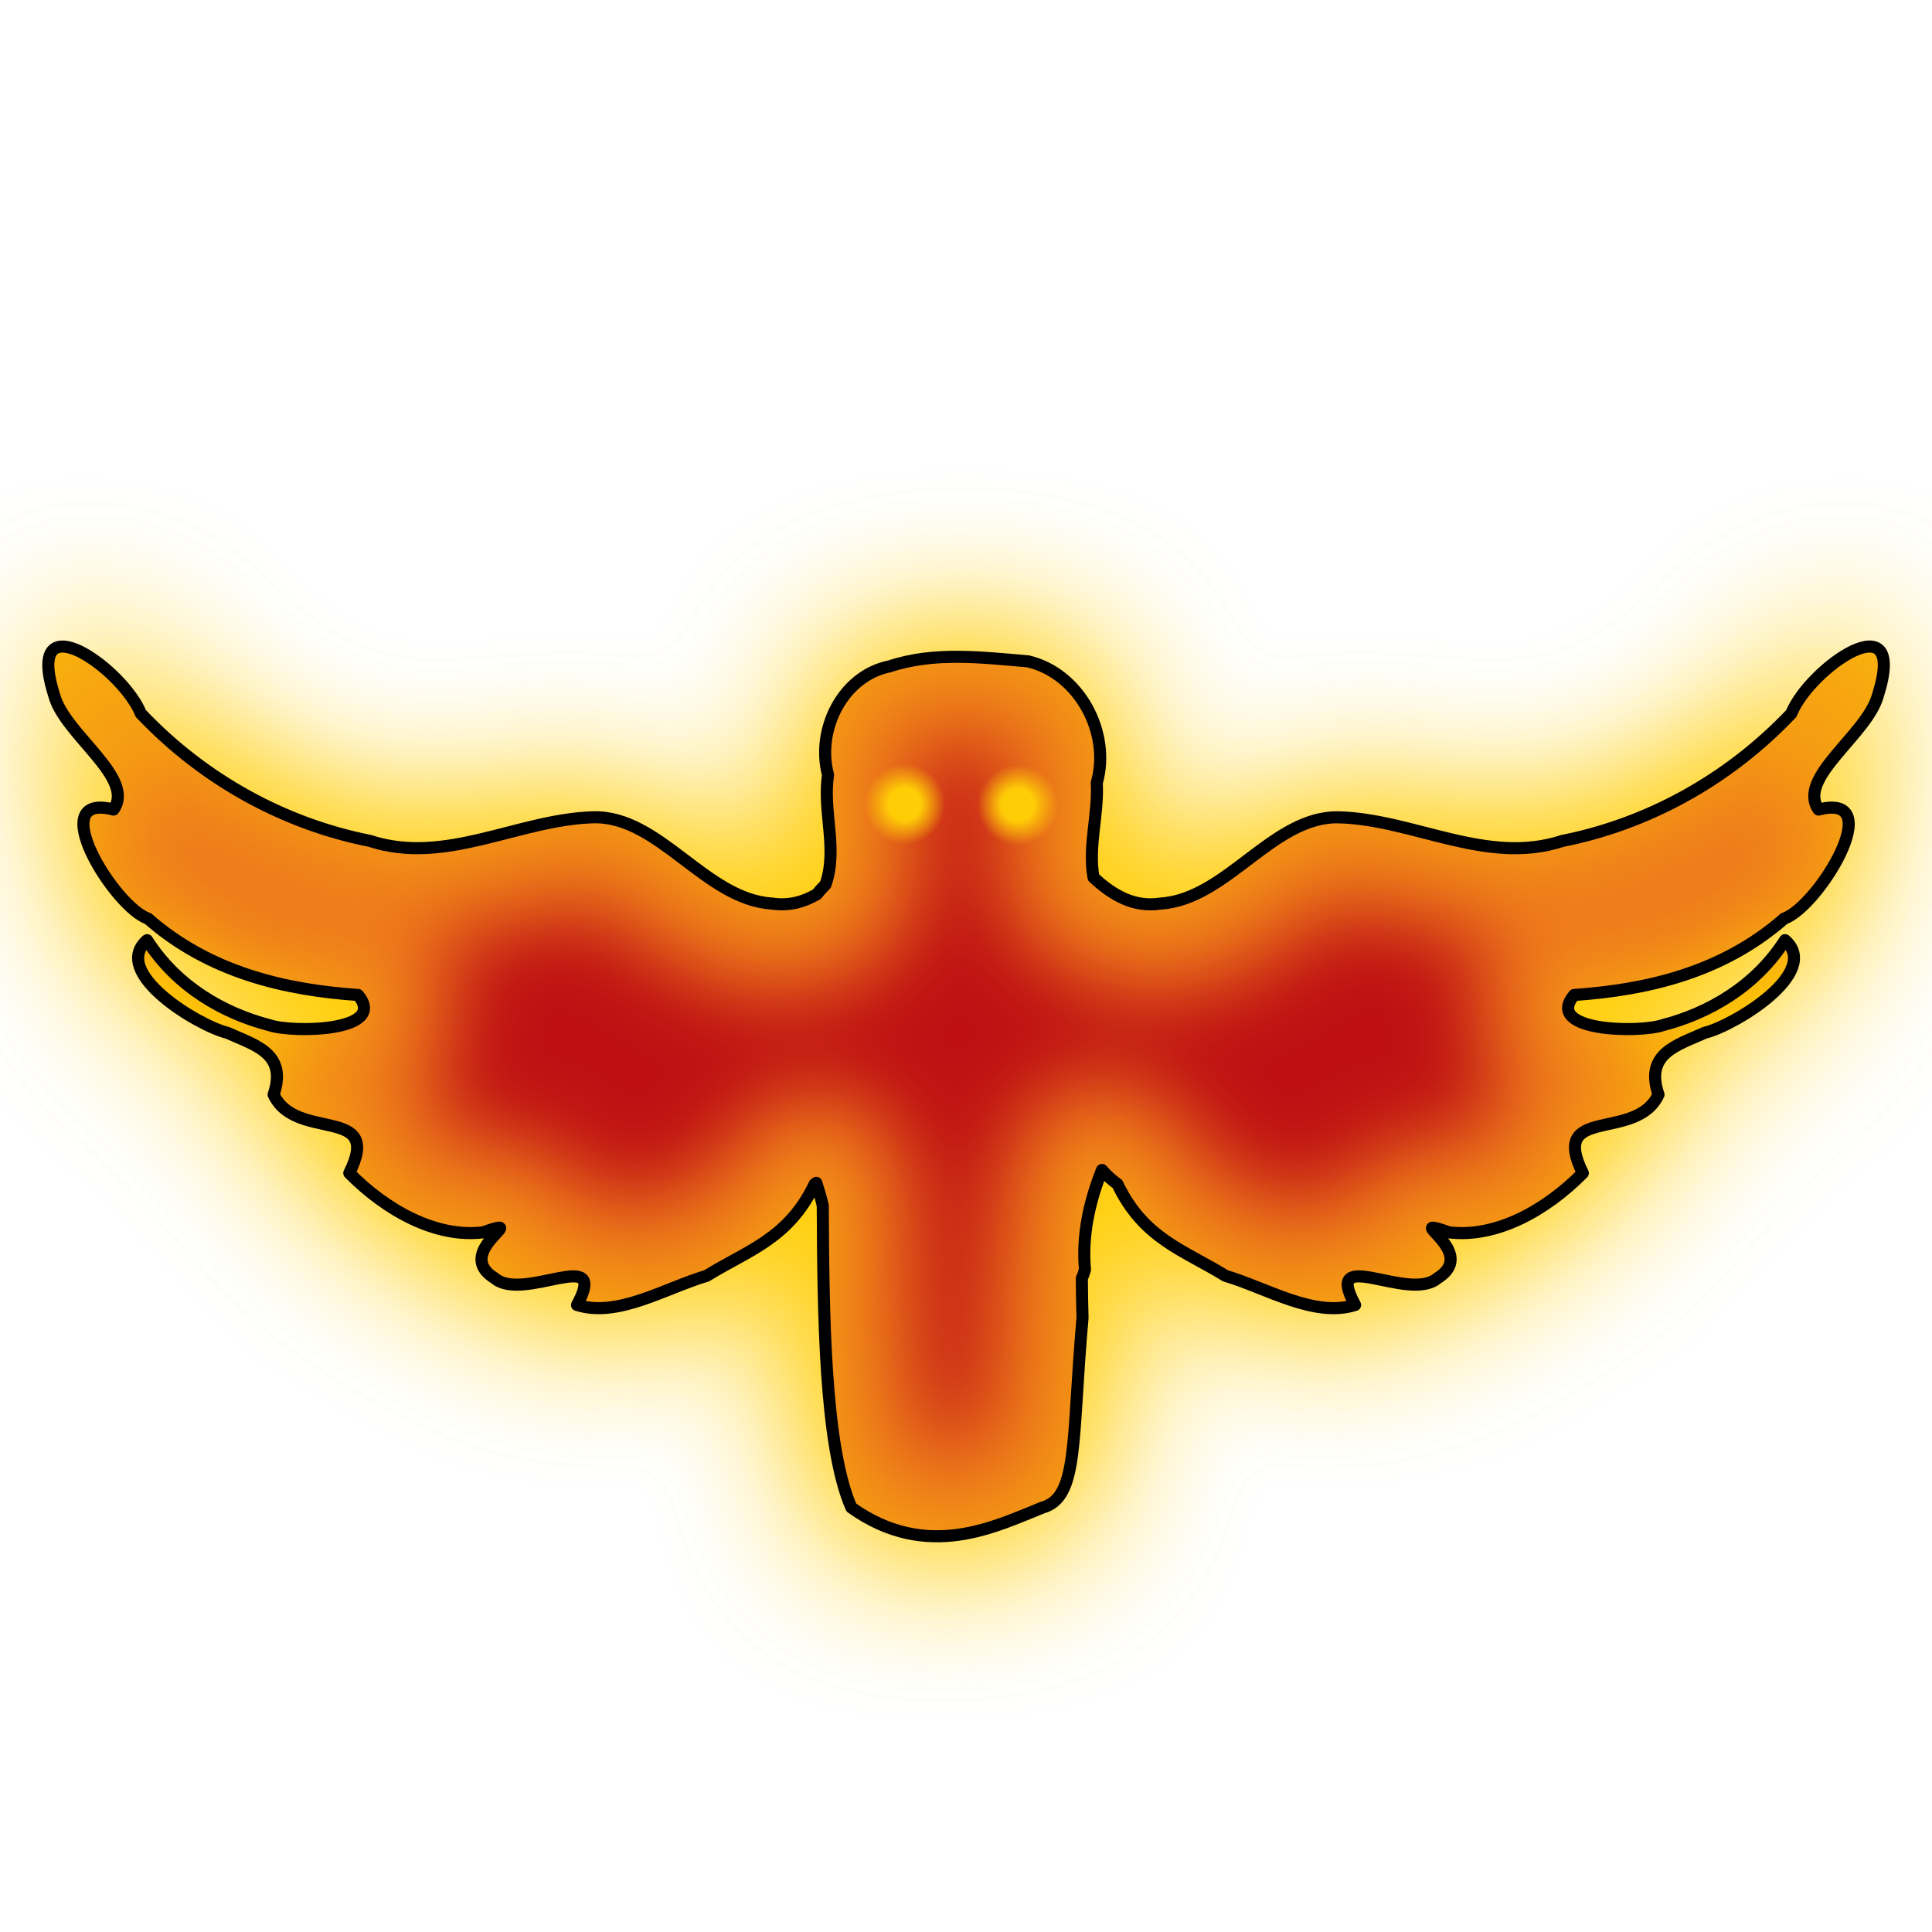
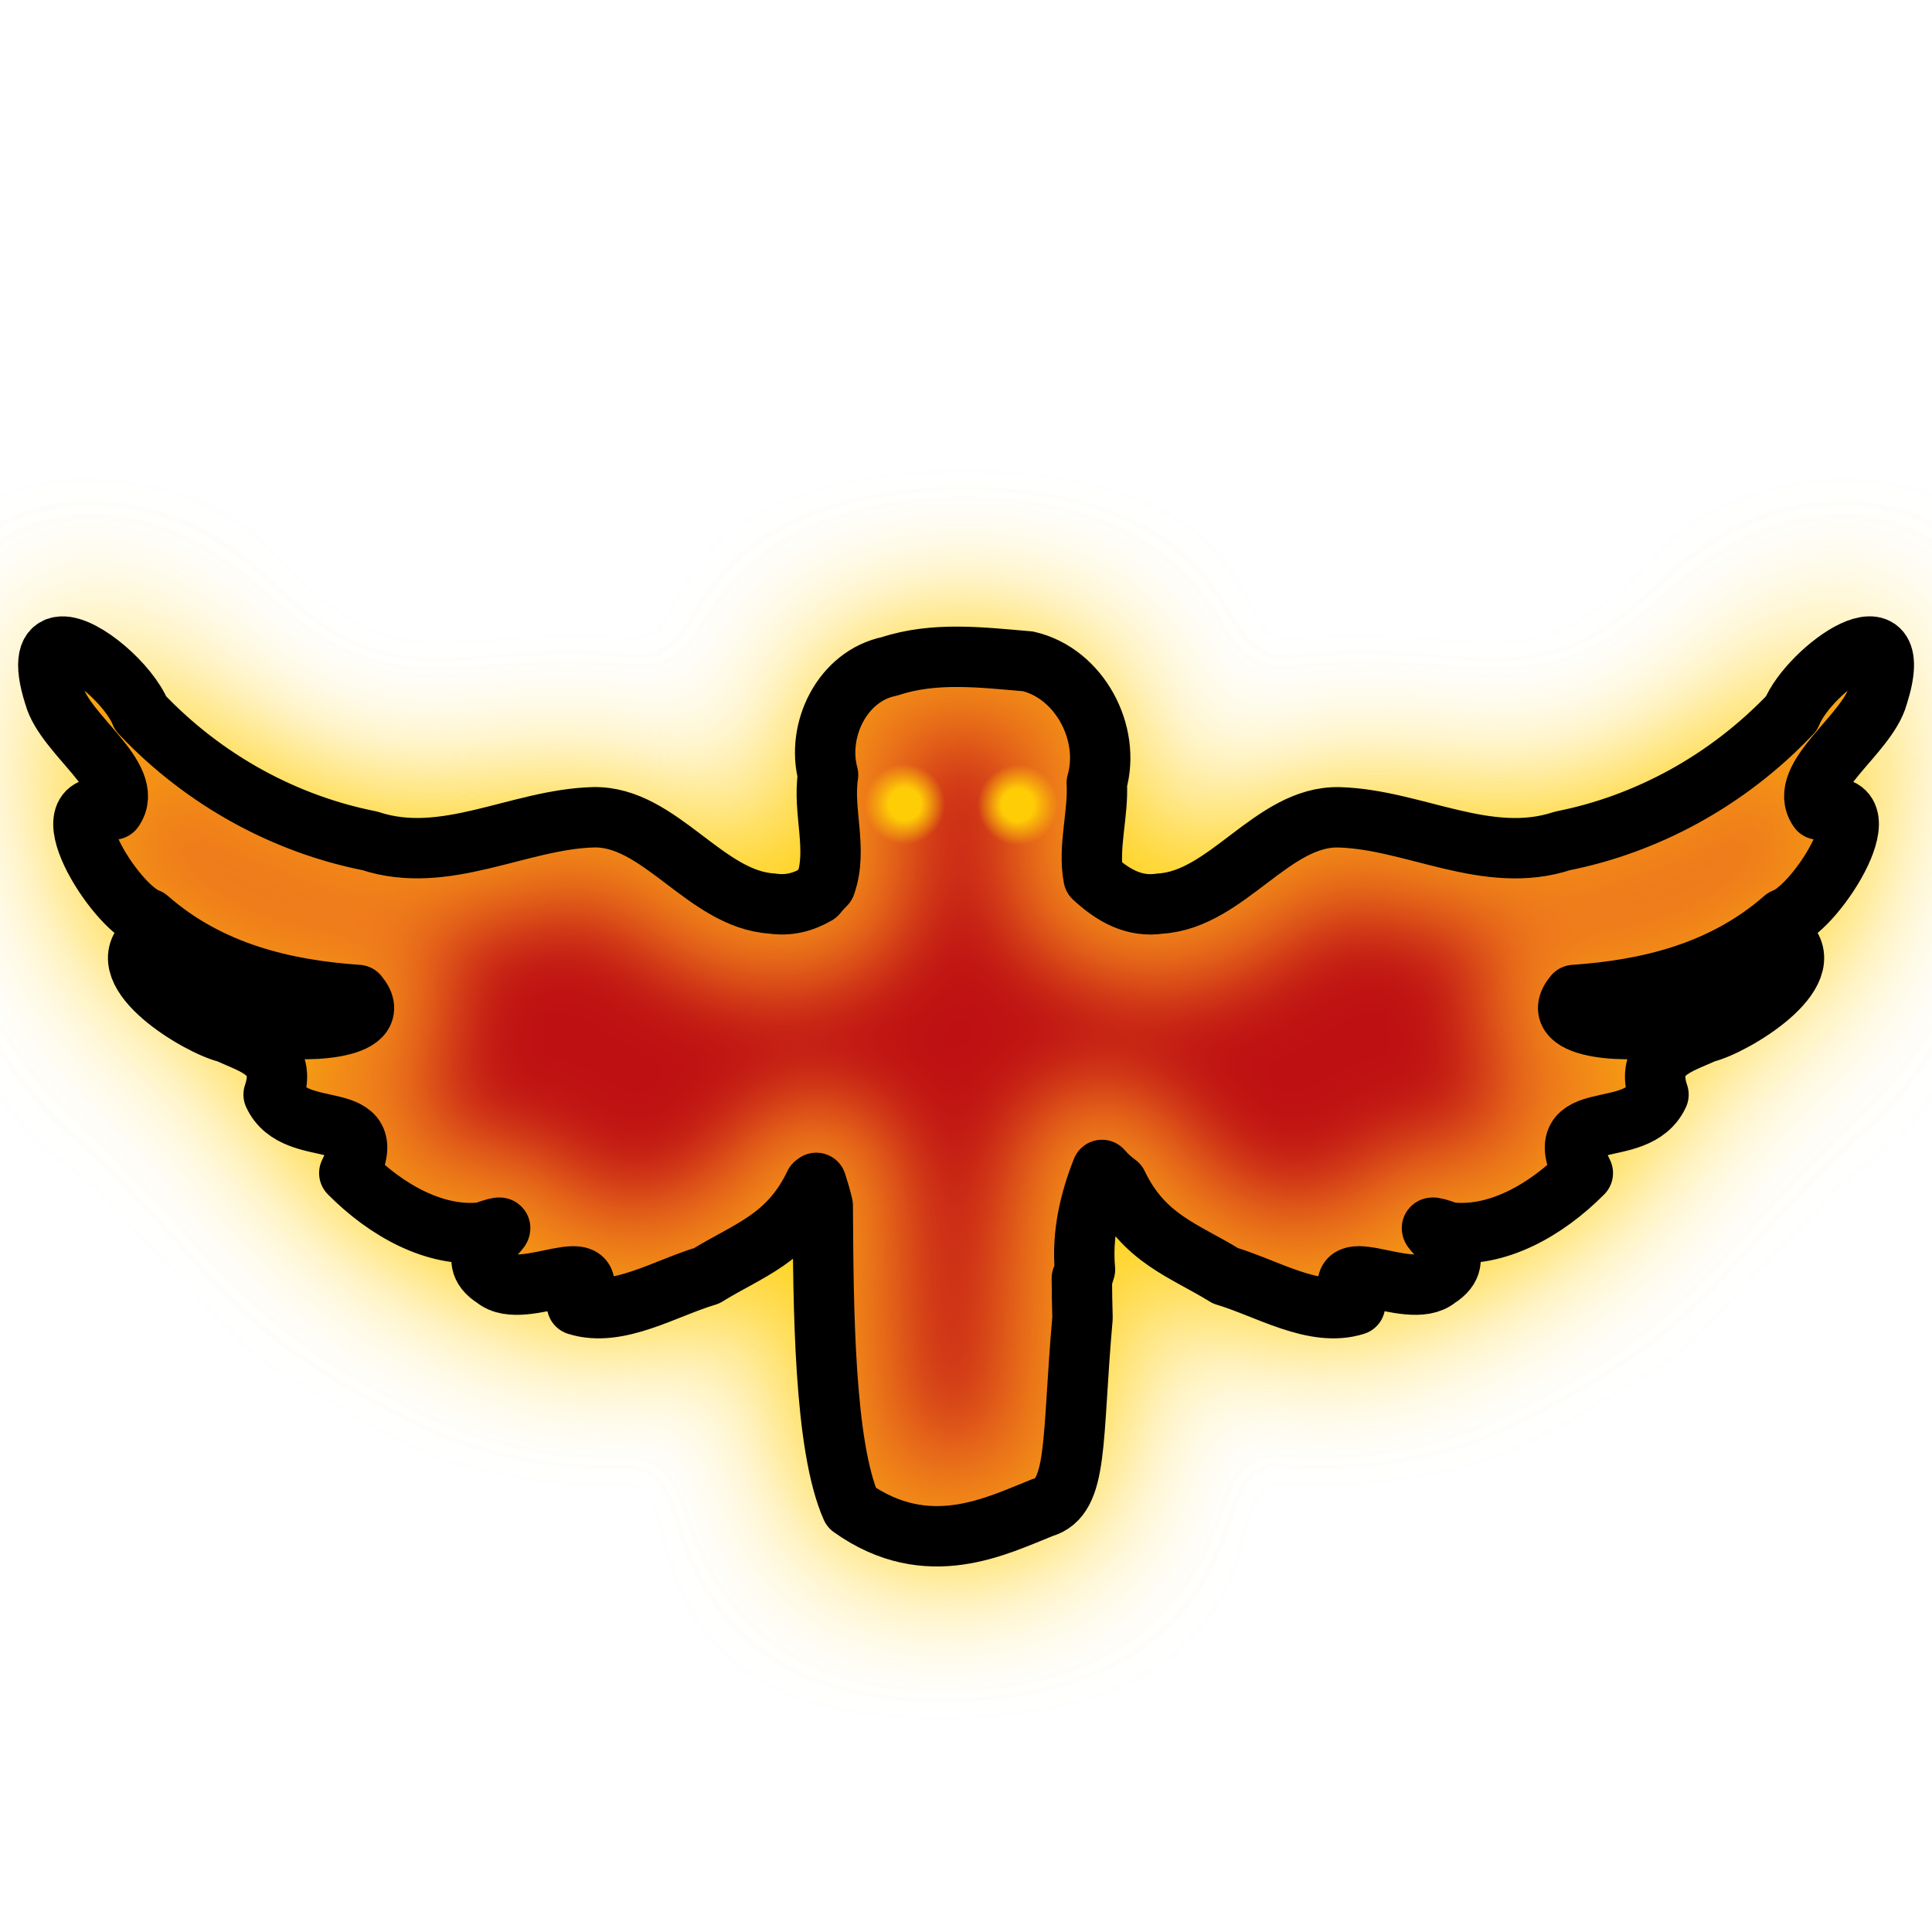
<svg xmlns="http://www.w3.org/2000/svg" xmlns:xlink="http://www.w3.org/1999/xlink" width="48" height="48" viewBox="0 0 48 48" version="1.1" id="svg1" xml:space="preserve">
  <defs id="defs1">
    <linearGradient id="linearGradient48">
      <stop style="stop-color:#ffcd06;stop-opacity:1;" offset="0.4" id="stop47" />
      <stop style="stop-color:#ffcd06;stop-opacity:0;" offset="1" id="stop48" />
    </linearGradient>
    <linearGradient id="linearGradient43">
      <stop style="stop-color:#ffcd06;stop-opacity:1;" offset="0.402" id="stop44" />
      <stop style="stop-color:#ffcd06;stop-opacity:0;" offset="1" id="stop45" />
    </linearGradient>
    <filter style="color-interpolation-filters:sRGB;" id="filter13" x="-0.154" y="-0.277" width="1.308" height="1.555">
      <feGaussianBlur stdDeviation="2 2" result="blur" id="feGaussianBlur13" />
    </filter>
    <filter style="color-interpolation-filters:sRGB;" id="filter20" x="-0.105" y="-0.217" width="1.211" height="1.434">
      <feGaussianBlur stdDeviation="2 2" result="blur" id="feGaussianBlur20" />
    </filter>
    <filter height="1.217" width="1.105" y="-0.109" x="-0.053" style="color-interpolation-filters:sRGB;" id="filter18">
      <feGaussianBlur stdDeviation="1 1" result="blur" id="feGaussianBlur18" />
      <feColorMatrix values="1 0 0 0 0 0 1 0 0 0 0 0 1 0 0 0 0 0 50 0 " result="colormatrix" id="feColorMatrix18" />
      <feComposite in="colormatrix" in2="SourceGraphic" operator="in" id="feComposite18" />
    </filter>
    <radialGradient xlink:href="#linearGradient43" id="radialGradient45" cx="25.287" cy="20" fx="25.287" fy="20" r="1" gradientUnits="userSpaceOnUse" />
    <radialGradient xlink:href="#linearGradient48" id="radialGradient46" cx="22.479" cy="19.978" fx="22.479" fy="19.978" r="1" gradientUnits="userSpaceOnUse" />
  </defs>
  <g id="layer1">
    <path id="path21" style="display:inline;fill:#ffcd06;fill-opacity:1;stroke:none;stroke-width:0.605;stroke-linecap:round;stroke-linejoin:round;stroke-dasharray:none;filter:url(#filter20)" d="m 1.528,16.064 c -0.316,0.017 -0.458,0.349 -0.178,1.223 0.266,0.968 2.024,2.039 1.471,2.826 -1.757,-0.449 0.02,2.422 0.855,2.709 1.531,1.343 3.408,1.773 5.218,1.898 0.764,0.911 -1.621,0.948 -2.201,0.75 -1.133,-0.293 -2.298,-0.952 -3.039,-2.112 -0.922,0.803 1.279,2.131 1.995,2.301 0.664,0.305 1.501,0.5 1.149,1.536 0.552,1.19 2.73,0.244 1.88,1.95 0.919,0.928 2.144,1.613 3.321,1.473 0.267,-0.095 0.387,-0.127 0.419,-0.115 h 0.002 l 0.002,0.002 0.002,0.002 v 0.002 h 0.002 v 0.002 0.002 0.002 0.002 c -0.013,0.11 -0.938,0.744 -0.137,1.239 0.717,0.616 2.868,-0.842 2.047,0.666 1.013,0.321 2.186,-0.418 3.221,-0.725 1.028,-0.637 2.03,-0.914 2.683,-2.279 0.014,-0.01 0.027,-0.019 0.041,-0.03 0.06,0.185 0.116,0.372 0.16,0.562 0.015,2.544 0.031,5.965 0.711,7.505 1.9,1.355 3.622,0.444 4.75,0 0.898,-0.256 0.722,-1.651 0.993,-4.711 -0.01,-0.327 -0.015,-0.656 -0.017,-0.983 0.031,-0.069 0.057,-0.142 0.078,-0.219 -0.078,-0.845 0.11,-1.693 0.423,-2.475 0.113,0.131 0.24,0.248 0.384,0.351 0.653,1.364 1.655,1.642 2.683,2.279 1.035,0.308 2.208,1.046 3.221,0.725 -0.821,-1.508 1.33,-0.051 2.047,-0.666 0.801,-0.496 -0.125,-1.129 -0.137,-1.239 v -0.002 -0.002 -0.002 -0.002 h 0.002 v -0.002 l 0.002,-0.002 0.002,-0.002 h 0.002 c 0.032,-0.012 0.152,0.021 0.419,0.115 1.177,0.14 2.402,-0.545 3.321,-1.473 -0.851,-1.706 1.328,-0.76 1.88,-1.95 -0.353,-1.036 0.485,-1.231 1.149,-1.536 0.716,-0.17 2.917,-1.498 1.995,-2.301 -0.741,1.159 -1.906,1.819 -3.039,2.112 -0.58,0.198 -2.964,0.161 -2.201,-0.75 1.81,-0.125 3.686,-0.555 5.218,-1.898 0.835,-0.287 2.613,-3.158 0.855,-2.709 -0.553,-0.787 1.205,-1.858 1.471,-2.826 0.779,-2.432 -1.702,-0.676 -2.147,0.438 -1.612,1.702 -3.636,2.76 -5.687,3.167 -1.874,0.618 -3.691,-0.535 -5.553,-0.586 -1.645,-0.04 -2.782,2.04 -4.436,2.143 -0.653,0.1 -1.18,-0.202 -1.661,-0.648 -0.143,-0.754 0.125,-1.586 0.08,-2.351 0.355,-1.239 -0.43,-2.72 -1.707,-3.019 -0.57,-0.048 -1.153,-0.11 -1.731,-0.113 -0.578,-0.003 -1.152,0.052 -1.707,0.237 -1.177,0.236 -1.831,1.588 -1.531,2.698 -0.14,0.905 0.249,1.837 -0.063,2.724 -0.077,0.076 -0.149,0.156 -0.215,0.239 -0.335,0.196 -0.7,0.296 -1.117,0.232 -1.655,-0.103 -2.792,-2.183 -4.436,-2.143 -1.862,0.051 -3.68,1.204 -5.553,0.586 C 7.133,20.485 5.109,19.427 3.497,17.725 3.212,17.011 2.092,16.034 1.528,16.064 Z" />
    <path id="path20" style="display:inline;fill:#ffcd06;fill-opacity:1;stroke:none;stroke-width:0.605;stroke-linecap:round;stroke-linejoin:round;stroke-dasharray:none;filter:url(#filter20)" d="m 1.528,16.064 c -0.316,0.017 -0.458,0.349 -0.178,1.223 0.266,0.968 2.024,2.039 1.471,2.826 -1.757,-0.449 0.02,2.422 0.855,2.709 1.531,1.343 3.408,1.773 5.218,1.898 0.764,0.911 -1.621,0.948 -2.201,0.75 -1.133,-0.293 -2.298,-0.952 -3.039,-2.112 -0.922,0.803 1.279,2.131 1.995,2.301 0.664,0.305 1.501,0.5 1.149,1.536 0.552,1.19 2.73,0.244 1.88,1.95 0.919,0.928 2.144,1.613 3.321,1.473 0.267,-0.095 0.387,-0.127 0.419,-0.115 h 0.002 l 0.002,0.002 0.002,0.002 v 0.002 h 0.002 v 0.002 0.002 0.002 0.002 c -0.013,0.11 -0.938,0.744 -0.137,1.239 0.717,0.616 2.868,-0.842 2.047,0.666 1.013,0.321 2.186,-0.418 3.221,-0.725 1.028,-0.637 2.03,-0.914 2.683,-2.279 0.014,-0.01 0.027,-0.019 0.041,-0.03 0.06,0.185 0.116,0.372 0.16,0.562 0.015,2.544 0.031,5.965 0.711,7.505 1.9,1.355 3.622,0.444 4.75,0 0.898,-0.256 0.722,-1.651 0.993,-4.711 -0.01,-0.327 -0.015,-0.656 -0.017,-0.983 0.031,-0.069 0.057,-0.142 0.078,-0.219 -0.078,-0.845 0.11,-1.693 0.423,-2.475 0.113,0.131 0.24,0.248 0.384,0.351 0.653,1.364 1.655,1.642 2.683,2.279 1.035,0.308 2.208,1.046 3.221,0.725 -0.821,-1.508 1.33,-0.051 2.047,-0.666 0.801,-0.496 -0.125,-1.129 -0.137,-1.239 v -0.002 -0.002 -0.002 -0.002 h 0.002 v -0.002 l 0.002,-0.002 0.002,-0.002 h 0.002 c 0.032,-0.012 0.152,0.021 0.419,0.115 1.177,0.14 2.402,-0.545 3.321,-1.473 -0.851,-1.706 1.328,-0.76 1.88,-1.95 -0.353,-1.036 0.485,-1.231 1.149,-1.536 0.716,-0.17 2.917,-1.498 1.995,-2.301 -0.741,1.159 -1.906,1.819 -3.039,2.112 -0.58,0.198 -2.964,0.161 -2.201,-0.75 1.81,-0.125 3.686,-0.555 5.218,-1.898 0.835,-0.287 2.613,-3.158 0.855,-2.709 -0.553,-0.787 1.205,-1.858 1.471,-2.826 0.779,-2.432 -1.702,-0.676 -2.147,0.438 -1.612,1.702 -3.636,2.76 -5.687,3.167 -1.874,0.618 -3.691,-0.535 -5.553,-0.586 -1.645,-0.04 -2.782,2.04 -4.436,2.143 -0.653,0.1 -1.18,-0.202 -1.661,-0.648 -0.143,-0.754 0.125,-1.586 0.08,-2.351 0.355,-1.239 -0.43,-2.72 -1.707,-3.019 -0.57,-0.048 -1.153,-0.11 -1.731,-0.113 -0.578,-0.003 -1.152,0.052 -1.707,0.237 -1.177,0.236 -1.831,1.588 -1.531,2.698 -0.14,0.905 0.249,1.837 -0.063,2.724 -0.077,0.076 -0.149,0.156 -0.215,0.239 -0.335,0.196 -0.7,0.296 -1.117,0.232 -1.655,-0.103 -2.792,-2.183 -4.436,-2.143 -1.862,0.051 -3.68,1.204 -5.553,0.586 C 7.133,20.485 5.109,19.427 3.497,17.725 3.212,17.011 2.092,16.034 1.528,16.064 Z" />
    <g id="g1" style="filter:url(#filter18)">
      <path id="path9" style="display:inline;fill:#be1013;fill-opacity:1;stroke:none;stroke-width:0.605;stroke-linecap:round;stroke-linejoin:round;stroke-dasharray:none" d="m 1.528,16.064 c -0.316,0.017 -0.458,0.349 -0.178,1.223 0.266,0.968 2.024,2.039 1.471,2.826 -1.757,-0.449 0.02,2.422 0.855,2.709 1.531,1.343 3.408,1.773 5.218,1.898 0.764,0.911 -1.621,0.948 -2.201,0.75 -1.133,-0.293 -2.298,-0.952 -3.039,-2.112 -0.922,0.803 1.279,2.131 1.995,2.301 0.664,0.305 1.501,0.5 1.149,1.536 0.552,1.19 2.73,0.244 1.88,1.95 0.919,0.928 2.144,1.613 3.321,1.473 0.267,-0.095 0.387,-0.127 0.419,-0.115 h 0.002 l 0.002,0.002 0.002,0.002 v 0.002 h 0.002 v 0.002 0.002 0.002 0.002 c -0.013,0.11 -0.938,0.744 -0.137,1.239 0.717,0.616 2.868,-0.842 2.047,0.666 1.013,0.321 2.186,-0.418 3.221,-0.725 1.028,-0.637 2.03,-0.914 2.683,-2.279 0.014,-0.01 0.027,-0.019 0.041,-0.03 0.06,0.185 0.116,0.372 0.16,0.562 0.015,2.544 0.031,5.965 0.711,7.505 1.9,1.355 3.622,0.444 4.75,0 0.898,-0.256 0.722,-1.651 0.993,-4.711 -0.01,-0.327 -0.015,-0.656 -0.017,-0.983 0.031,-0.069 0.057,-0.142 0.078,-0.219 -0.078,-0.845 0.11,-1.693 0.423,-2.475 0.113,0.131 0.24,0.248 0.384,0.351 0.653,1.364 1.655,1.642 2.683,2.279 1.035,0.308 2.208,1.046 3.221,0.725 -0.821,-1.508 1.33,-0.051 2.047,-0.666 0.801,-0.496 -0.125,-1.129 -0.137,-1.239 v -0.002 -0.002 -0.002 -0.002 h 0.002 v -0.002 l 0.002,-0.002 0.002,-0.002 h 0.002 c 0.032,-0.012 0.152,0.021 0.419,0.115 1.177,0.14 2.402,-0.545 3.321,-1.473 -0.851,-1.706 1.328,-0.76 1.88,-1.95 -0.353,-1.036 0.485,-1.231 1.149,-1.536 0.716,-0.17 2.917,-1.498 1.995,-2.301 -0.741,1.159 -1.906,1.819 -3.039,2.112 -0.58,0.198 -2.964,0.161 -2.201,-0.75 1.81,-0.125 3.686,-0.555 5.218,-1.898 0.835,-0.287 2.613,-3.158 0.855,-2.709 -0.553,-0.787 1.205,-1.858 1.471,-2.826 0.779,-2.432 -1.702,-0.676 -2.147,0.438 -1.612,1.702 -3.636,2.76 -5.687,3.167 -1.874,0.618 -3.691,-0.535 -5.553,-0.586 -1.645,-0.04 -2.782,2.04 -4.436,2.143 -0.653,0.1 -1.18,-0.202 -1.661,-0.648 -0.143,-0.754 0.125,-1.586 0.08,-2.351 0.355,-1.239 -0.43,-2.72 -1.707,-3.019 -0.57,-0.048 -1.153,-0.11 -1.731,-0.113 -0.578,-0.003 -1.152,0.052 -1.707,0.237 -1.177,0.236 -1.831,1.588 -1.531,2.698 -0.14,0.905 0.249,1.837 -0.063,2.724 -0.077,0.076 -0.149,0.156 -0.215,0.239 -0.335,0.196 -0.7,0.296 -1.117,0.232 -1.655,-0.103 -2.792,-2.183 -4.436,-2.143 -1.862,0.051 -3.68,1.204 -5.553,0.586 C 7.133,20.485 5.109,19.427 3.497,17.725 3.212,17.011 2.092,16.034 1.528,16.064 Z" />
      <path id="path16" style="display:inline;fill:#ee771c;fill-opacity:1;stroke:none;stroke-width:0.605;stroke-linecap:round;stroke-linejoin:round;stroke-dasharray:none" d="m 46.43,16.062 c -0.576,0.019 -1.648,0.966 -1.926,1.662 -1.612,1.702 -3.637,2.761 -5.688,3.168 -1.874,0.618 -3.69,-0.535 -5.553,-0.586 -1.645,-0.04 -2.783,2.039 -4.438,2.143 -0.653,0.1 -1.179,-0.203 -1.66,-0.648 -0.143,-0.754 0.126,-1.585 0.08,-2.35 0.355,-1.239 -0.43,-2.721 -1.707,-3.02 -0.57,-0.048 -1.154,-0.11 -1.732,-0.113 -0.578,-0.003 -1.152,0.053 -1.707,0.238 -1.177,0.236 -1.829,1.587 -1.529,2.697 -0.14,0.905 0.248,1.836 -0.064,2.723 -0.077,0.076 -0.149,0.157 -0.215,0.24 -0.335,0.196 -0.7,0.296 -1.117,0.232 -1.655,-0.103 -2.791,-2.183 -4.436,-2.143 -1.862,0.051 -3.681,1.203 -5.555,0.586 -2.051,-0.407 -4.074,-1.466 -5.686,-3.168 -0.285,-0.714 -1.405,-1.69 -1.969,-1.66 -0.316,0.017 -0.46,0.349 -0.18,1.223 0.266,0.968 2.026,2.039 1.473,2.826 -1.757,-0.449 0.021,2.422 0.855,2.709 1.531,1.343 3.407,1.773 5.217,1.898 0.764,0.911 -1.621,0.946 -2.201,0.748 -1.133,-0.293 -2.298,-0.952 -3.039,-2.111 -0.922,0.803 1.28,2.131 1.996,2.301 0.664,0.305 1.501,0.501 1.148,1.537 0.552,1.19 2.73,0.243 1.879,1.949 0.919,0.928 2.143,1.615 3.32,1.475 0.267,-0.095 0.388,-0.127 0.42,-0.115 h 0.002 l 0.002,0.002 0.002,0.002 v 0.002 h 0.002 v 0.002 0.002 0.002 0.002 0.002 l -0.002,0.002 c -0.039,0.122 -0.899,0.728 -0.168,1.213 0.032,0.021 -0.043,-0.028 0.033,0.022 0.717,0.616 2.868,-0.842 2.047,0.666 1.013,0.321 2.186,-0.417 3.221,-0.725 1.028,-0.637 2.028,-0.915 2.682,-2.279 0.014,-0.01 0.027,-0.019 0.041,-0.029 0.06,0.185 0.116,0.373 0.16,0.562 0.015,2.544 0.032,5.965 0.711,7.506 1.9,1.355 3.622,0.444 4.75,0 0.898,-0.256 0.722,-1.653 0.992,-4.713 -0.01,-0.327 -0.014,-0.655 -0.016,-0.982 0.031,-0.069 0.055,-0.141 0.076,-0.219 -0.078,-0.845 0.111,-1.692 0.424,-2.475 0.113,0.131 0.241,0.247 0.385,0.35 0.653,1.364 1.654,1.643 2.682,2.279 1.035,0.308 2.209,1.045 3.223,0.725 -0.821,-1.508 1.361,-0.072 2.078,-0.688 0.001,-0.013 -0.011,0.007 0,0 0.731,-0.485 -0.131,-1.093 -0.17,-1.215 v -0.002 -0.002 -0.002 -0.002 -0.002 h 0.002 v -0.002 l 0.002,-0.002 0.002,-0.002 h 0.002 c 0.032,-0.012 0.153,0.021 0.42,0.115 1.177,0.14 2.401,-0.546 3.32,-1.475 -0.851,-1.706 1.329,-0.759 1.881,-1.949 -0.353,-1.036 0.485,-1.232 1.148,-1.537 0.716,-0.17 2.916,-1.498 1.994,-2.301 -0.741,1.159 -1.906,1.819 -3.039,2.111 -0.58,0.198 -2.965,0.163 -2.201,-0.748 1.81,-0.125 3.687,-0.555 5.219,-1.898 0.835,-0.287 2.611,-3.158 0.854,-2.709 -0.553,-0.787 1.206,-1.859 1.473,-2.826 0.292,-0.912 0.125,-1.236 -0.221,-1.225 z m -22.635,2.557 c 0.333,0.002 0.775,0.043 1.225,0.082 -0.028,0.033 -0.019,0.112 -0.004,0.133 l 0.002,0.002 h 0.002 0.002 0.002 0.002 l 0.002,-0.002 v -0.002 h 0.002 c -0.068,0.246 -0.095,0.501 -0.08,0.756 0.008,0.131 -0.341,1.065 -0.043,2.641 0.091,0.483 0.335,0.925 0.695,1.26 0.7,0.648 2.003,1.406 3.48,1.223 1.67,-0.15 2.696,-1.055 3.355,-1.555 0.496,-0.375 0.764,-0.496 0.809,-0.533 l 0.002,-0.002 0.002,-0.002 v -0.002 -0.002 -0.002 h -0.002 l -0.002,-0.002 c 0.481,0.024 1.241,0.236 2.262,0.477 0.513,0.121 1.121,0.24 1.785,0.273 -0.271,0.34 -0.575,0.785 -0.629,1.484 -0.058,0.755 0.324,1.589 0.734,2.01 0.019,0.02 0.032,0.016 0.051,0.035 -0.093,0.121 -0.201,0.138 -0.285,0.291 -0.14,0.256 -0.087,0.479 -0.141,0.725 -0.269,0.136 -0.623,0.399 -0.701,0.4 -0.004,-0.001 -0.007,-0.003 -0.012,-0.004 -0.088,-0.024 -0.183,-0.051 -0.361,-0.076 -0.067,-0.009 -0.329,0.058 -0.434,0.045 l 0.059,-0.062 c -0.021,0.02 -0.042,0.041 -0.062,0.062 -0.03,-0.004 -0.089,0.013 -0.125,0.012 -0.532,0.026 -1.039,0.236 -1.434,0.594 l -0.002,0.002 -0.002,0.002 c -0.096,0.169 -0.17,0.349 -0.221,0.537 -0.323,-0.004 -0.859,0.058 -1.479,0.496 -0.24,-0.097 -0.492,-0.188 -0.832,-0.305 -1.035,-0.604 -1.3,-0.597 -1.582,-1.186 -0.167,-0.342 -0.416,-0.637 -0.725,-0.859 -1.127,-1.297 -3.226,-0.945 -3.869,0.648 -0.354,0.883 -0.569,1.921 -0.555,3.037 -0.057,0.17 -0.095,0.345 -0.111,0.523 0.002,0.299 0.008,0.602 0.016,0.904 -0.116,1.364 -0.162,2.32 -0.219,2.873 -0.302,0.113 -0.671,0.273 -0.879,0.303 -0.133,0.019 -0.26,-0.093 -0.363,-0.098 -0.107,-0.482 -0.232,-0.94 -0.291,-1.828 -0.084,-1.264 -0.092,-2.717 -0.1,-3.99 -8.92e-4,-0.17 -0.021,-0.339 -0.059,-0.504 -0.065,-0.283 -0.142,-0.533 -0.215,-0.756 -0.489,-1.498 -2.305,-2.072 -3.566,-1.127 -0.315,0.224 -0.568,0.525 -0.736,0.873 -0.282,0.589 -0.547,0.582 -1.58,1.186 -0.341,0.117 -0.593,0.208 -0.834,0.305 -0.618,-0.438 -1.153,-0.5 -1.477,-0.496 -0.051,-0.188 -0.126,-0.368 -0.223,-0.537 l -0.002,-0.002 -0.002,-0.002 c -0.395,-0.358 -0.901,-0.568 -1.434,-0.594 -0.036,9.64e-4 -0.095,-0.015 -0.125,-0.012 h -0.002 c -0.105,0.013 -0.369,-0.054 -0.436,-0.045 -0.178,0.025 -0.272,0.052 -0.359,0.076 -0.004,0.001 -0.007,0.003 -0.012,0.004 -0.078,-7.64e-4 -0.433,-0.264 -0.703,-0.4 -0.053,-0.245 -2.11e-4,-0.469 -0.141,-0.725 -0.084,-0.153 -0.192,-0.17 -0.285,-0.291 0.019,-0.019 0.031,-0.015 0.051,-0.035 0.411,-0.421 0.792,-1.254 0.734,-2.01 -0.054,-0.699 -0.358,-1.144 -0.629,-1.484 0.664,-0.033 1.274,-0.152 1.787,-0.273 1.021,-0.241 1.779,-0.455 2.26,-0.479 v 0.002 h -0.002 v 0.002 H 14.75 v 0.002 h 0.002 v 0.002 l 0.002,0.002 v 0.002 c 0.035,0.035 0.301,0.151 0.809,0.535 0.664,0.503 1.693,1.422 3.381,1.562 0.93,0.109 1.866,-0.141 2.51,-0.518 0.246,-0.144 0.463,-0.332 0.641,-0.555 0.009,-0.011 0.018,-0.022 0.023,-0.027 0.251,-0.246 0.442,-0.546 0.559,-0.877 0.339,-0.964 0.264,-1.797 0.217,-2.324 -0.047,-0.528 -0.053,-0.795 -0.051,-0.811 0.039,-0.287 0.024,-0.58 -0.045,-0.861 0.01,-0.003 0.021,-0.005 0.031,-0.008 0.233,-0.078 0.543,-0.121 0.967,-0.119 z M 8.48,23.08 c 0.034,0.007 0.064,9.79e-4 0.1,0.012 0.043,0.009 0.083,0.034 0.125,0.049 z m 31.041,0 -0.227,0.061 c 0.042,-0.015 0.082,-0.04 0.125,-0.049 0.036,-0.011 0.067,-0.005 0.102,-0.012 z M 24.781,30.814 c -0.025,0.089 -0.045,0.18 -0.059,0.271 L 24.736,30.938 c 0.007,-0.025 0.021,-0.071 0.045,-0.123 z" />
      <path id="path18" style="display:inline;fill:#ffcd06;fill-opacity:1;stroke:none;stroke-width:1.105;stroke-linecap:round;stroke-linejoin:round;stroke-dasharray:none" d="M 46.43 16.062 C 45.854 16.081 44.782 17.028 44.504 17.725 C 42.892 19.427 40.867 20.485 38.816 20.893 C 36.943 21.51 35.126 20.358 33.264 20.307 C 31.619 20.266 30.481 22.346 28.826 22.449 C 28.173 22.549 27.647 22.247 27.166 21.801 C 27.023 21.047 27.292 20.216 27.246 19.451 C 27.601 18.212 26.816 16.73 25.539 16.432 C 24.969 16.384 24.385 16.321 23.807 16.318 C 23.228 16.315 22.654 16.371 22.1 16.557 C 20.922 16.792 20.271 18.144 20.57 19.254 C 20.43 20.159 20.818 21.09 20.506 21.977 C 20.429 22.052 20.357 22.133 20.291 22.217 C 19.956 22.413 19.591 22.513 19.174 22.449 C 17.519 22.346 16.383 20.266 14.738 20.307 C 12.876 20.358 11.057 21.51 9.184 20.893 C 7.133 20.485 5.11 19.427 3.498 17.725 C 3.213 17.011 2.093 16.035 1.529 16.064 C 1.213 16.081 1.07 16.413 1.35 17.287 C 1.616 18.255 3.375 19.326 2.822 20.113 C 1.065 19.664 2.843 22.535 3.678 22.822 C 5.209 24.165 7.085 24.595 8.895 24.721 C 9.658 25.631 7.273 25.667 6.693 25.469 C 5.56 25.176 4.395 24.517 3.654 23.357 C 2.732 24.16 4.934 25.488 5.65 25.658 C 6.314 25.963 7.151 26.159 6.799 27.195 C 7.35 28.386 9.528 27.439 8.678 29.145 C 9.597 30.073 10.821 30.759 11.998 30.619 C 12.265 30.525 12.386 30.492 12.418 30.504 L 12.42 30.504 L 12.422 30.506 L 12.424 30.508 L 12.424 30.51 L 12.426 30.51 L 12.426 30.512 L 12.426 30.514 L 12.426 30.516 L 12.426 30.518 L 12.426 30.52 L 12.424 30.521 C 12.384 30.646 11.501 31.268 12.289 31.756 C 13.006 32.371 15.157 30.914 14.336 32.422 C 15.349 32.742 16.522 32.005 17.557 31.697 C 18.584 31.061 19.585 30.782 20.238 29.418 C 20.252 29.408 20.266 29.399 20.279 29.389 C 20.34 29.574 20.396 29.761 20.439 29.951 C 20.455 32.496 20.471 35.916 21.15 37.457 C 23.05 38.812 24.772 37.901 25.9 37.457 C 26.798 37.201 26.622 35.804 26.893 32.744 C 26.883 32.417 26.879 32.089 26.877 31.762 C 26.908 31.693 26.932 31.62 26.953 31.543 C 26.875 30.698 27.064 29.851 27.377 29.068 C 27.49 29.2 27.618 29.316 27.762 29.418 C 28.415 30.782 29.416 31.061 30.443 31.697 C 31.478 32.005 32.653 32.742 33.666 32.422 C 32.845 30.914 34.994 32.371 35.711 31.756 C 36.499 31.268 35.614 30.644 35.574 30.52 L 35.574 30.518 L 35.574 30.516 L 35.574 30.514 L 35.574 30.512 L 35.574 30.51 L 35.576 30.51 L 35.576 30.508 L 35.578 30.506 L 35.58 30.504 L 35.582 30.504 C 35.614 30.492 35.735 30.525 36.002 30.619 C 37.179 30.759 38.403 30.073 39.322 29.145 C 38.472 27.439 40.652 28.386 41.203 27.195 C 40.851 26.159 41.688 25.963 42.352 25.658 C 43.068 25.488 45.268 24.16 44.346 23.357 C 43.605 24.517 42.44 25.176 41.307 25.469 C 40.727 25.667 38.342 25.631 39.105 24.721 C 40.915 24.595 42.793 24.165 44.324 22.822 C 45.159 22.535 46.935 19.664 45.178 20.113 C 44.625 19.326 46.384 18.255 46.65 17.287 C 46.942 16.375 46.775 16.051 46.43 16.062 z M 46.396 16.477 C 46.397 16.48 46.4 16.483 46.4 16.484 L 46.4 16.486 L 46.4 16.488 L 46.4 16.49 C 46.401 16.497 46.402 16.512 46.4 16.549 C 46.396 16.675 46.36 16.883 46.27 17.164 A 0.4 0.4 0 0 0 46.264 17.182 C 46.18 17.485 45.72 18.004 45.299 18.512 C 45.088 18.766 44.889 19.024 44.768 19.326 C 44.646 19.628 44.631 20.029 44.852 20.342 A 0.4 0.4 0 0 0 45.277 20.5 C 45.421 20.463 45.475 20.473 45.51 20.477 C 45.508 20.521 45.495 20.736 45.361 21.02 C 45.215 21.329 44.985 21.68 44.752 21.955 C 44.518 22.23 44.25 22.424 44.193 22.443 A 0.4 0.4 0 0 0 44.059 22.521 C 42.617 23.786 40.844 24.198 39.078 24.32 A 0.4 0.4 0 0 0 38.799 24.463 C 38.67 24.616 38.574 24.786 38.559 24.99 C 38.543 25.194 38.637 25.401 38.76 25.527 C 39.006 25.78 39.311 25.849 39.635 25.904 C 39.959 25.96 40.308 25.974 40.625 25.963 C 40.813 25.956 40.951 25.92 41.105 25.895 C 40.95 26.041 40.806 26.23 40.75 26.471 C 40.708 26.65 40.762 26.857 40.801 27.061 C 40.714 27.216 40.603 27.315 40.41 27.391 C 40.198 27.474 39.92 27.519 39.641 27.588 C 39.361 27.657 39.02 27.75 38.83 28.096 C 38.698 28.335 38.831 28.646 38.924 28.947 C 38.079 29.759 37.013 30.326 36.062 30.219 C 35.967 30.186 35.876 30.153 35.809 30.135 C 35.766 30.123 35.727 30.114 35.68 30.107 C 35.657 30.104 35.601 30.118 35.568 30.117 L 35.566 30.117 C 35.559 30.117 35.551 30.119 35.543 30.119 A 0.4 0.4 0 0 0 35.297 30.221 L 35.295 30.223 L 35.293 30.225 A 0.4 0.4 0 0 0 35.176 30.508 A 0.4 0.4 0 0 0 35.174 30.51 L 35.174 30.512 L 35.174 30.514 L 35.174 30.516 L 35.174 30.518 A 0.4 0.4 0 0 0 35.178 30.562 C 35.193 30.696 35.233 30.734 35.256 30.768 C 35.279 30.802 35.297 30.823 35.314 30.844 C 35.35 30.885 35.385 30.919 35.42 30.957 C 35.49 31.033 35.561 31.121 35.6 31.189 C 35.634 31.25 35.637 31.282 35.637 31.291 C 35.637 31.291 35.635 31.295 35.635 31.297 C 35.632 31.31 35.614 31.346 35.502 31.416 A 0.4 0.4 0 0 0 35.451 31.453 C 35.406 31.492 35.255 31.532 35.01 31.51 C 34.765 31.487 34.466 31.414 34.186 31.361 C 34.045 31.335 33.911 31.312 33.768 31.311 C 33.624 31.309 33.446 31.318 33.275 31.467 C 33.121 31.602 33.095 31.824 33.111 32 C 32.82 32.004 32.541 32.033 32.189 31.916 C 31.689 31.749 31.153 31.5 30.609 31.332 C 29.55 30.686 28.706 30.467 28.121 29.246 A 0.4 0.4 0 0 0 27.994 29.092 C 27.877 29.008 27.773 28.915 27.68 28.807 A 0.4 0.4 0 0 0 27.006 28.918 C 26.686 29.718 26.484 30.6 26.551 31.5 C 26.539 31.535 26.526 31.567 26.512 31.598 A 0.4 0.4 0 0 0 26.477 31.764 C 26.478 32.087 26.483 32.414 26.492 32.738 C 26.359 34.261 26.33 35.385 26.234 36.1 C 26.186 36.46 26.118 36.714 26.043 36.855 C 25.968 36.997 25.92 37.036 25.791 37.072 A 0.4 0.4 0 0 0 25.754 37.084 C 25.168 37.315 24.492 37.631 23.76 37.734 C 23.061 37.833 22.317 37.729 21.496 37.184 C 21.218 36.499 21.032 35.354 20.945 34.053 C 20.856 32.705 20.847 31.222 20.84 29.949 A 0.4 0.4 0 0 0 20.83 29.861 C 20.783 29.655 20.723 29.458 20.66 29.266 A 0.4 0.4 0 0 0 20.039 29.068 C 20.03 29.075 20.021 29.082 20.008 29.092 A 0.4 0.4 0 0 0 19.879 29.246 C 19.294 30.467 18.45 30.686 17.391 31.332 C 16.847 31.5 16.311 31.749 15.811 31.916 C 15.46 32.033 15.181 32.004 14.891 32 C 14.907 31.824 14.882 31.602 14.727 31.467 C 14.556 31.318 14.378 31.309 14.234 31.311 C 14.091 31.312 13.955 31.335 13.814 31.361 C 13.534 31.414 13.235 31.487 12.99 31.51 C 12.745 31.532 12.594 31.492 12.549 31.453 A 0.4 0.4 0 0 0 12.5 31.416 C 12.396 31.352 12.369 31.312 12.363 31.297 C 12.363 31.296 12.363 31.292 12.363 31.291 L 12.363 31.289 C 12.363 31.28 12.366 31.25 12.4 31.189 C 12.439 31.121 12.51 31.033 12.58 30.957 C 12.615 30.919 12.65 30.885 12.686 30.844 C 12.703 30.823 12.721 30.802 12.744 30.768 C 12.767 30.734 12.807 30.696 12.822 30.562 A 0.4 0.4 0 0 0 12.826 30.518 L 12.826 30.516 L 12.826 30.514 L 12.826 30.512 L 12.826 30.51 A 0.4 0.4 0 0 0 12.824 30.51 L 12.824 30.508 A 0.4 0.4 0 0 0 12.707 30.225 L 12.705 30.223 L 12.703 30.221 A 0.4 0.4 0 0 0 12.457 30.119 C 12.449 30.119 12.44 30.117 12.434 30.117 L 12.432 30.117 C 12.399 30.118 12.343 30.104 12.32 30.107 C 12.273 30.114 12.234 30.123 12.191 30.135 C 12.124 30.153 12.033 30.186 11.938 30.219 C 10.987 30.326 9.921 29.759 9.076 28.947 C 9.169 28.646 9.304 28.336 9.172 28.096 C 8.982 27.75 8.639 27.657 8.359 27.588 C 8.08 27.519 7.802 27.474 7.59 27.391 C 7.397 27.315 7.286 27.216 7.199 27.061 C 7.238 26.857 7.292 26.65 7.25 26.471 C 7.194 26.23 7.05 26.041 6.895 25.895 C 7.05 25.92 7.189 25.956 7.377 25.963 C 7.694 25.974 8.041 25.96 8.365 25.904 C 8.689 25.849 8.994 25.78 9.24 25.527 C 9.363 25.401 9.457 25.194 9.441 24.99 C 9.426 24.786 9.33 24.616 9.201 24.463 A 0.4 0.4 0 0 0 8.922 24.32 C 7.156 24.198 5.383 23.786 3.941 22.521 A 0.4 0.4 0 0 0 3.807 22.443 C 3.75 22.424 3.483 22.23 3.25 21.955 C 3.017 21.68 2.785 21.329 2.639 21.02 C 2.505 20.736 2.492 20.521 2.49 20.477 C 2.525 20.473 2.578 20.463 2.723 20.5 A 0.4 0.4 0 0 0 3.148 20.342 C 3.369 20.029 3.356 19.628 3.234 19.326 C 3.113 19.024 2.912 18.766 2.701 18.512 C 2.28 18.004 1.82 17.485 1.736 17.182 A 0.4 0.4 0 0 0 1.73 17.164 C 1.613 16.797 1.611 16.596 1.619 16.502 C 1.711 16.526 2.039 16.648 2.357 16.92 C 2.706 17.218 3.026 17.625 3.125 17.873 A 0.4 0.4 0 0 0 3.207 18 C 4.869 19.755 6.956 20.846 9.076 21.273 C 10.113 21.61 11.118 21.46 12.057 21.238 C 13 21.016 13.896 20.728 14.748 20.705 C 15.4 20.689 16.018 21.117 16.711 21.643 C 17.399 22.164 18.15 22.772 19.127 22.842 C 19.634 22.915 20.105 22.791 20.494 22.562 A 0.4 0.4 0 0 0 20.605 22.465 C 20.662 22.394 20.722 22.327 20.787 22.264 A 0.4 0.4 0 0 0 20.885 22.109 C 21.073 21.575 21.042 21.055 21 20.586 C 20.958 20.117 20.906 19.691 20.965 19.314 A 0.4 0.4 0 0 0 20.955 19.148 C 20.715 18.258 21.263 17.131 22.18 16.947 A 0.4 0.4 0 0 0 22.227 16.936 C 22.725 16.769 23.253 16.716 23.805 16.719 C 24.339 16.722 24.896 16.778 25.455 16.826 C 26.476 17.072 27.149 18.335 26.861 19.34 A 0.4 0.4 0 0 0 26.846 19.475 C 26.885 20.129 26.604 20.978 26.773 21.875 A 0.4 0.4 0 0 0 26.895 22.094 C 27.413 22.574 28.075 22.956 28.871 22.842 C 29.849 22.773 30.601 22.164 31.289 21.643 C 31.982 21.118 32.601 20.69 33.252 20.705 C 34.104 20.728 35 21.016 35.943 21.238 C 36.883 21.46 37.889 21.611 38.928 21.273 C 41.047 20.845 43.132 19.754 44.793 18 A 0.4 0.4 0 0 0 44.875 17.873 C 45.029 17.487 45.755 16.752 46.207 16.537 C 46.298 16.494 46.354 16.484 46.396 16.477 z " />
    </g>
    <circle style="fill:url(#radialGradient46);stroke:none;stroke-width:0.3;stroke-linecap:round;stroke-linejoin:round;stroke-dasharray:none;stroke-opacity:1" id="path2" cx="22.479" cy="19.978" r="1" />
    <circle style="fill:url(#radialGradient45);stroke:none;stroke-width:0.3;stroke-linecap:round;stroke-linejoin:round;stroke-dasharray:none;stroke-opacity:1" id="path3" cx="25.287" cy="20" r="1" />
-     <path id="path1" style="display:inline;fill:none;fill-opacity:1;stroke:#000000;stroke-width:0.3;stroke-linecap:round;stroke-linejoin:round;stroke-dasharray:none;stroke-opacity:1" d="m 1.528,16.064 c -0.316,0.017 -0.458,0.349 -0.178,1.223 0.266,0.968 2.024,2.039 1.471,2.826 -1.757,-0.449 0.02,2.422 0.855,2.709 1.531,1.343 3.408,1.773 5.218,1.898 0.764,0.911 -1.621,0.948 -2.201,0.75 -1.133,-0.293 -2.298,-0.952 -3.039,-2.112 -0.922,0.803 1.279,2.131 1.995,2.301 0.664,0.305 1.501,0.5 1.149,1.536 0.552,1.19 2.73,0.244 1.88,1.95 0.919,0.928 2.144,1.613 3.321,1.473 0.267,-0.095 0.387,-0.127 0.419,-0.115 h 0.002 l 0.002,0.002 0.002,0.002 v 0.002 h 0.002 v 0.002 0.002 0.002 0.002 c -0.013,0.11 -0.938,0.744 -0.137,1.239 0.717,0.616 2.868,-0.842 2.047,0.666 1.013,0.321 2.186,-0.418 3.221,-0.725 1.028,-0.637 2.03,-0.914 2.683,-2.279 0.014,-0.01 0.027,-0.019 0.041,-0.03 0.06,0.185 0.116,0.372 0.16,0.562 0.015,2.544 0.031,5.965 0.711,7.505 1.9,1.355 3.622,0.444 4.75,0 0.898,-0.256 0.722,-1.651 0.993,-4.711 -0.01,-0.327 -0.015,-0.656 -0.017,-0.983 0.031,-0.069 0.057,-0.142 0.078,-0.219 -0.078,-0.845 0.11,-1.693 0.423,-2.475 0.113,0.131 0.24,0.248 0.384,0.351 0.653,1.364 1.655,1.642 2.683,2.279 1.035,0.308 2.208,1.046 3.221,0.725 -0.821,-1.508 1.33,-0.051 2.047,-0.666 0.801,-0.496 -0.125,-1.129 -0.137,-1.239 v -0.002 -0.002 -0.002 -0.002 h 0.002 v -0.002 l 0.002,-0.002 0.002,-0.002 h 0.002 c 0.032,-0.012 0.152,0.021 0.419,0.115 1.177,0.14 2.402,-0.545 3.321,-1.473 -0.851,-1.706 1.328,-0.76 1.88,-1.95 -0.353,-1.036 0.485,-1.231 1.149,-1.536 0.716,-0.17 2.917,-1.498 1.995,-2.301 -0.741,1.159 -1.906,1.819 -3.039,2.112 -0.58,0.198 -2.964,0.161 -2.201,-0.75 1.81,-0.125 3.686,-0.555 5.218,-1.898 0.835,-0.287 2.613,-3.158 0.855,-2.709 -0.553,-0.787 1.205,-1.858 1.471,-2.826 0.779,-2.432 -1.702,-0.676 -2.147,0.438 -1.612,1.702 -3.636,2.76 -5.687,3.167 -1.874,0.618 -3.691,-0.535 -5.553,-0.586 -1.645,-0.04 -2.782,2.04 -4.436,2.143 -0.653,0.1 -1.18,-0.202 -1.661,-0.648 -0.143,-0.754 0.125,-1.586 0.08,-2.351 0.355,-1.239 -0.43,-2.72 -1.707,-3.019 -0.57,-0.048 -1.153,-0.11 -1.731,-0.113 -0.578,-0.003 -1.152,0.052 -1.707,0.237 -1.177,0.236 -1.831,1.588 -1.531,2.698 -0.14,0.905 0.249,1.837 -0.063,2.724 -0.077,0.076 -0.149,0.156 -0.215,0.239 -0.335,0.196 -0.7,0.296 -1.117,0.232 -1.655,-0.103 -2.792,-2.183 -4.436,-2.143 -1.862,0.051 -3.68,1.204 -5.553,0.586 C 7.133,20.485 5.109,19.427 3.497,17.725 3.212,17.011 2.092,16.034 1.528,16.064 Z" />
+     <path id="path1" style="display:inline;fill:none;fill-opacity:1;stroke:#000000;stroke-width:1.5;stroke-linecap:round;stroke-linejoin:round;stroke-dasharray:none;stroke-opacity:1" d="m 1.528,16.064 c -0.316,0.017 -0.458,0.349 -0.178,1.223 0.266,0.968 2.024,2.039 1.471,2.826 -1.757,-0.449 0.02,2.422 0.855,2.709 1.531,1.343 3.408,1.773 5.218,1.898 0.764,0.911 -1.621,0.948 -2.201,0.75 -1.133,-0.293 -2.298,-0.952 -3.039,-2.112 -0.922,0.803 1.279,2.131 1.995,2.301 0.664,0.305 1.501,0.5 1.149,1.536 0.552,1.19 2.73,0.244 1.88,1.95 0.919,0.928 2.144,1.613 3.321,1.473 0.267,-0.095 0.387,-0.127 0.419,-0.115 h 0.002 l 0.002,0.002 0.002,0.002 v 0.002 h 0.002 v 0.002 0.002 0.002 0.002 c -0.013,0.11 -0.938,0.744 -0.137,1.239 0.717,0.616 2.868,-0.842 2.047,0.666 1.013,0.321 2.186,-0.418 3.221,-0.725 1.028,-0.637 2.03,-0.914 2.683,-2.279 0.014,-0.01 0.027,-0.019 0.041,-0.03 0.06,0.185 0.116,0.372 0.16,0.562 0.015,2.544 0.031,5.965 0.711,7.505 1.9,1.355 3.622,0.444 4.75,0 0.898,-0.256 0.722,-1.651 0.993,-4.711 -0.01,-0.327 -0.015,-0.656 -0.017,-0.983 0.031,-0.069 0.057,-0.142 0.078,-0.219 -0.078,-0.845 0.11,-1.693 0.423,-2.475 0.113,0.131 0.24,0.248 0.384,0.351 0.653,1.364 1.655,1.642 2.683,2.279 1.035,0.308 2.208,1.046 3.221,0.725 -0.821,-1.508 1.33,-0.051 2.047,-0.666 0.801,-0.496 -0.125,-1.129 -0.137,-1.239 v -0.002 -0.002 -0.002 -0.002 h 0.002 v -0.002 l 0.002,-0.002 0.002,-0.002 h 0.002 c 0.032,-0.012 0.152,0.021 0.419,0.115 1.177,0.14 2.402,-0.545 3.321,-1.473 -0.851,-1.706 1.328,-0.76 1.88,-1.95 -0.353,-1.036 0.485,-1.231 1.149,-1.536 0.716,-0.17 2.917,-1.498 1.995,-2.301 -0.741,1.159 -1.906,1.819 -3.039,2.112 -0.58,0.198 -2.964,0.161 -2.201,-0.75 1.81,-0.125 3.686,-0.555 5.218,-1.898 0.835,-0.287 2.613,-3.158 0.855,-2.709 -0.553,-0.787 1.205,-1.858 1.471,-2.826 0.779,-2.432 -1.702,-0.676 -2.147,0.438 -1.612,1.702 -3.636,2.76 -5.687,3.167 -1.874,0.618 -3.691,-0.535 -5.553,-0.586 -1.645,-0.04 -2.782,2.04 -4.436,2.143 -0.653,0.1 -1.18,-0.202 -1.661,-0.648 -0.143,-0.754 0.125,-1.586 0.08,-2.351 0.355,-1.239 -0.43,-2.72 -1.707,-3.019 -0.57,-0.048 -1.153,-0.11 -1.731,-0.113 -0.578,-0.003 -1.152,0.052 -1.707,0.237 -1.177,0.236 -1.831,1.588 -1.531,2.698 -0.14,0.905 0.249,1.837 -0.063,2.724 -0.077,0.076 -0.149,0.156 -0.215,0.239 -0.335,0.196 -0.7,0.296 -1.117,0.232 -1.655,-0.103 -2.792,-2.183 -4.436,-2.143 -1.862,0.051 -3.68,1.204 -5.553,0.586 C 7.133,20.485 5.109,19.427 3.497,17.725 3.212,17.011 2.092,16.034 1.528,16.064 Z" />
  </g>
</svg>
